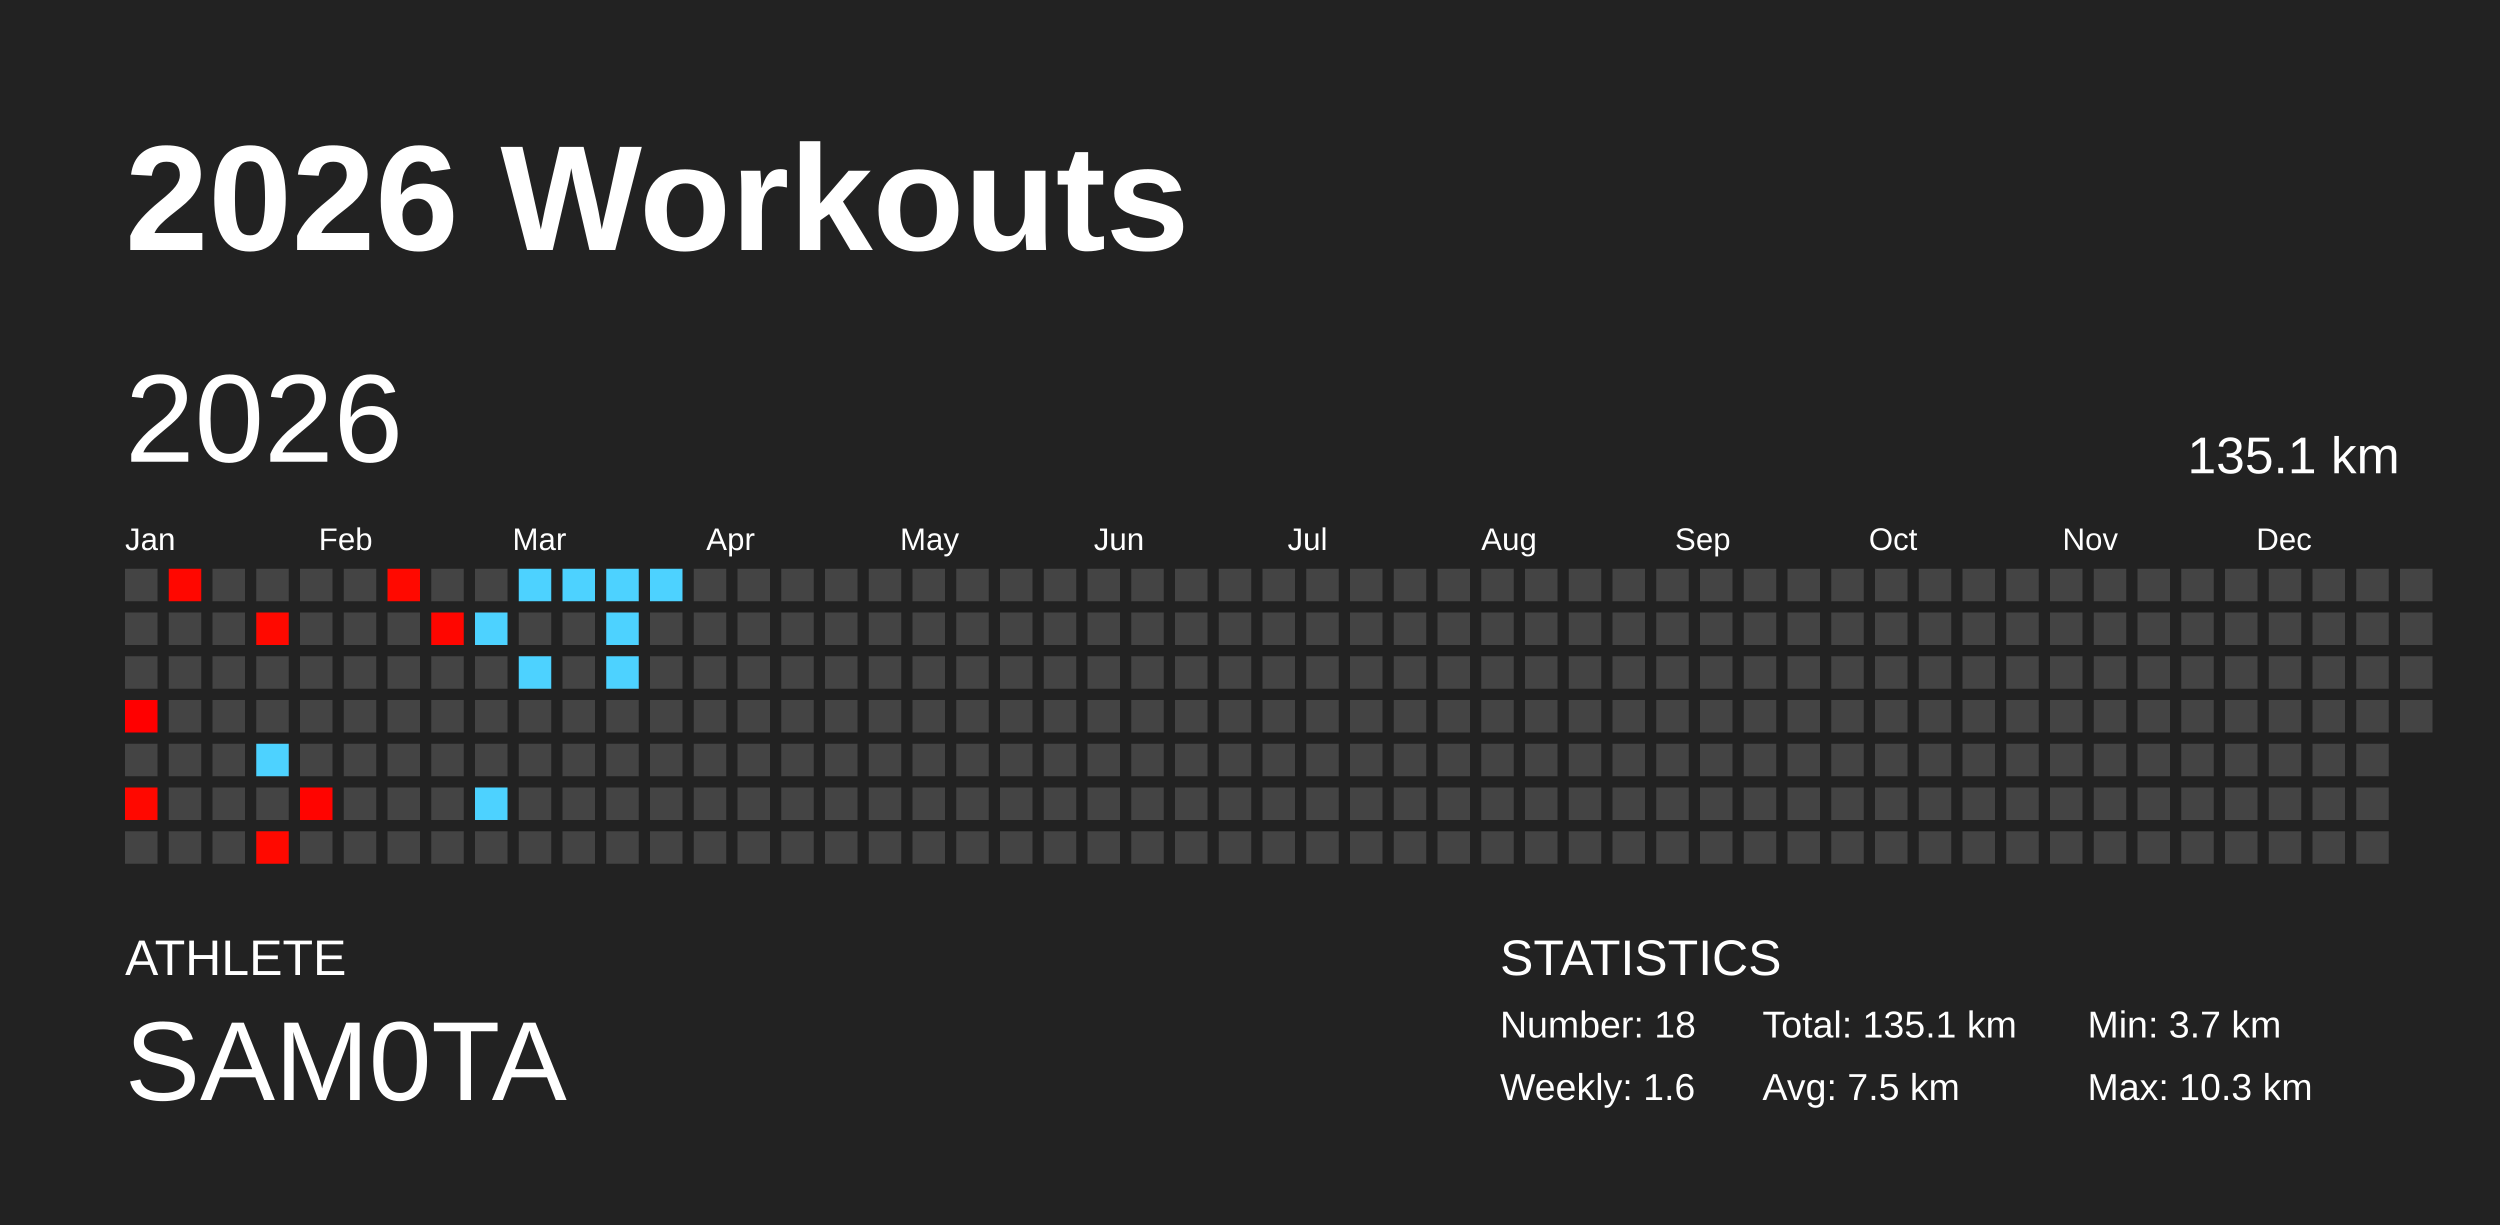
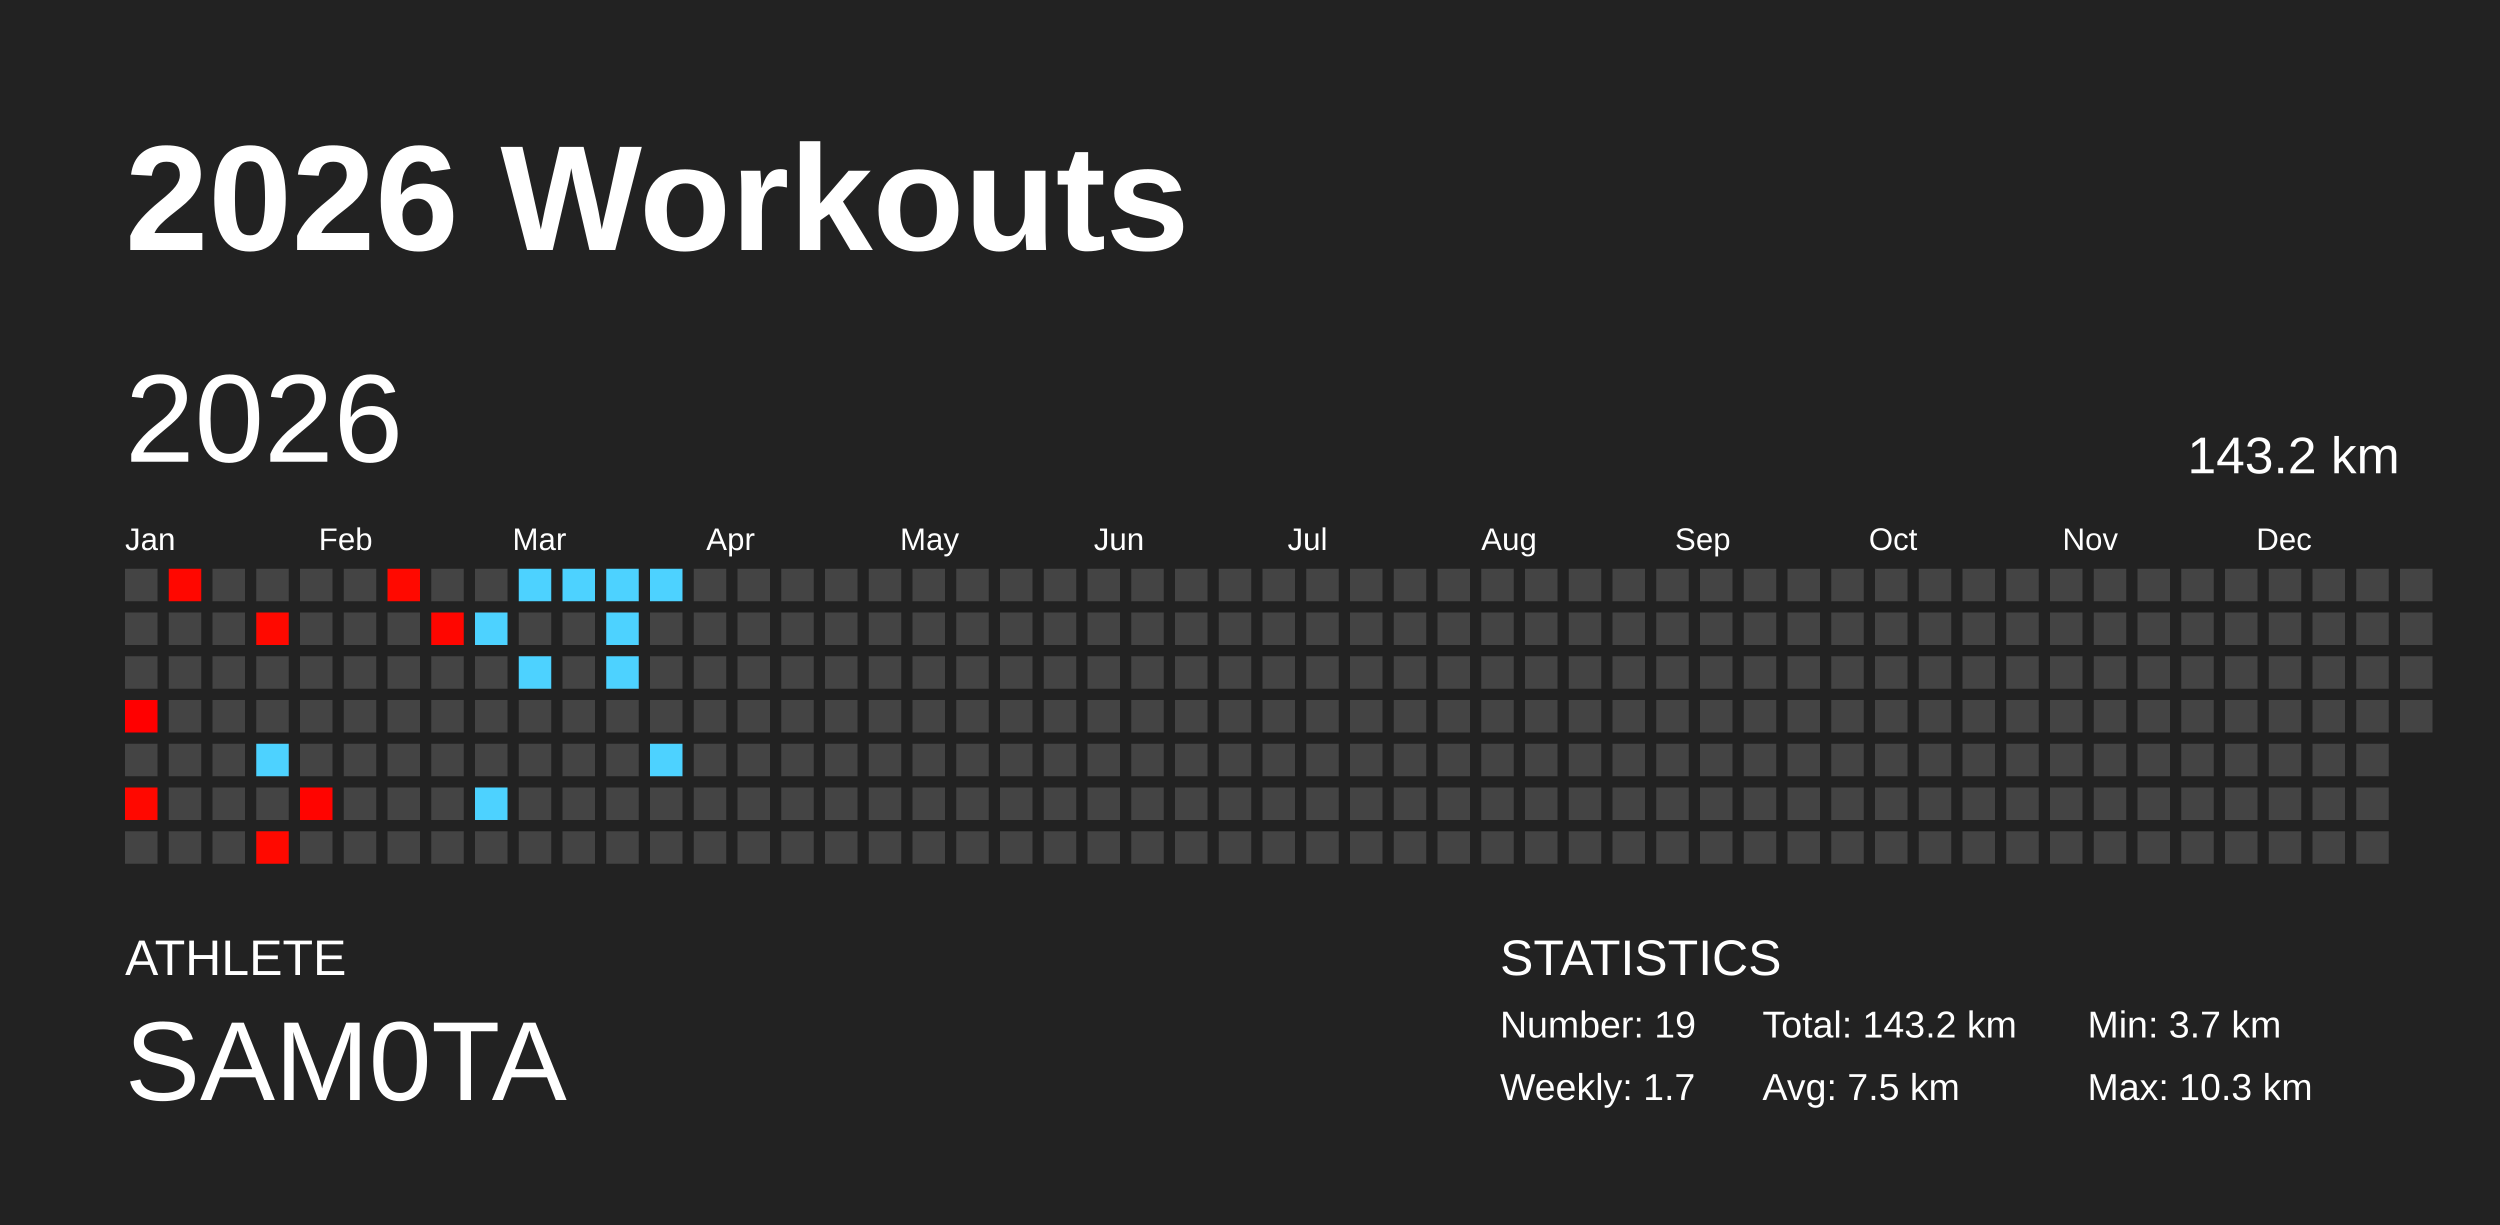
<svg xmlns="http://www.w3.org/2000/svg" baseProfile="full" height="98mm" version="1.1" viewBox="0,0,200,98" width="200mm">
  <defs />
  <rect fill="#222222" height="98" width="200" x="0" y="0" />
  <text fill="#FFFFFF" style="font-size:12px; font-family:Arial; font-weight:bold;" x="10" y="20">2026 Workouts</text>
  <text fill="#FFFFFF" style="font-size:4px; font-family:Arial" x="10" y="78">ATHLETE</text>
  <text fill="#FFFFFF" style="font-size:9px; font-family:Arial" x="10" y="88">SAM0TA</text>
  <text fill="#FFFFFF" style="font-size:4px; font-family:Arial" x="120" y="78">STATISTICS</text>
-   <text fill="#FFFFFF" style="font-size:3px; font-family:Arial" x="120" y="83">Number: 18</text>
-   <text fill="#FFFFFF" style="font-size:3px; font-family:Arial" x="120" y="88">Weekly: 1.6</text>
-   <text fill="#FFFFFF" style="font-size:3px; font-family:Arial" x="141" y="83">Total: 135.1 km</text>
+   <text fill="#FFFFFF" style="font-size:3px; font-family:Arial" x="120" y="83">Number: 19</text>
+   <text fill="#FFFFFF" style="font-size:3px; font-family:Arial" x="120" y="88">Weekly: 1.7</text>
+   <text fill="#FFFFFF" style="font-size:3px; font-family:Arial" x="141" y="83">Total: 143.2 km</text>
  <text fill="#FFFFFF" style="font-size:3px; font-family:Arial" x="141" y="88">Avg: 7.5 km</text>
  <text fill="#FFFFFF" style="font-size:3px; font-family:Arial" x="167" y="83">Min: 3.7 km</text>
  <text fill="#FFFFFF" style="font-size:3px; font-family:Arial" x="167" y="88">Max: 10.3 km</text>
  <text dominant-baseline="hanging" fill="#FFFFFF" style="font-size:10.0px; font-family:Arial;" x="10" y="30">2026</text>
-   <text dominant-baseline="hanging" fill="#FFFFFF" style="font-size:4.125px; font-family:Arial;" x="175" y="35">135.1 km</text>
+   <text dominant-baseline="hanging" fill="#FFFFFF" style="font-size:4.125px; font-family:Arial;" x="175" y="35">143.2 km</text>
  <text fill="#FFFFFF" style="font-size:2.5px; font-family:Arial" x="10.0" y="44">Jan</text>
  <text fill="#FFFFFF" style="font-size:2.5px; font-family:Arial" x="25.5" y="44">Feb</text>
  <text fill="#FFFFFF" style="font-size:2.5px; font-family:Arial" x="41.0" y="44">Mar</text>
  <text fill="#FFFFFF" style="font-size:2.5px; font-family:Arial" x="56.5" y="44">Apr</text>
  <text fill="#FFFFFF" style="font-size:2.5px; font-family:Arial" x="72.0" y="44">May</text>
  <text fill="#FFFFFF" style="font-size:2.5px; font-family:Arial" x="87.5" y="44">Jun</text>
  <text fill="#FFFFFF" style="font-size:2.5px; font-family:Arial" x="103.0" y="44">Jul</text>
  <text fill="#FFFFFF" style="font-size:2.5px; font-family:Arial" x="118.5" y="44">Aug</text>
  <text fill="#FFFFFF" style="font-size:2.5px; font-family:Arial" x="134.0" y="44">Sep</text>
  <text fill="#FFFFFF" style="font-size:2.5px; font-family:Arial" x="149.5" y="44">Oct</text>
  <text fill="#FFFFFF" style="font-size:2.5px; font-family:Arial" x="165.0" y="44">Nov</text>
  <text fill="#FFFFFF" style="font-size:2.5px; font-family:Arial" x="180.5" y="44">Dec</text>
  <rect fill="#444444" height="2.6" width="2.6" x="10.0" y="45.5" />
  <rect fill="#444444" height="2.6" width="2.6" x="10.0" y="49.0" />
  <rect fill="#444444" height="2.6" width="2.6" x="10.0" y="52.5" />
  <rect fill="#ff0000" height="2.6" width="2.6" x="10.0" y="56.0" />
  <rect fill="#444444" height="2.6" width="2.6" x="10.0" y="59.5" />
  <rect fill="#ff0800" height="2.6" width="2.6" x="10.0" y="63.0" />
  <rect fill="#444444" height="2.6" width="2.6" x="10.0" y="66.5" />
  <rect fill="#ff0700" height="2.6" width="2.6" x="13.5" y="45.5" />
  <rect fill="#444444" height="2.6" width="2.6" x="13.5" y="49.0" />
  <rect fill="#444444" height="2.6" width="2.6" x="13.5" y="52.5" />
  <rect fill="#444444" height="2.6" width="2.6" x="13.5" y="56.0" />
  <rect fill="#444444" height="2.6" width="2.6" x="13.5" y="59.5" />
  <rect fill="#444444" height="2.6" width="2.6" x="13.5" y="63.0" />
  <rect fill="#444444" height="2.6" width="2.6" x="13.5" y="66.5" />
  <rect fill="#444444" height="2.6" width="2.6" x="17.0" y="45.5" />
  <rect fill="#444444" height="2.6" width="2.6" x="17.0" y="49.0" />
  <rect fill="#444444" height="2.6" width="2.6" x="17.0" y="52.5" />
  <rect fill="#444444" height="2.6" width="2.6" x="17.0" y="56.0" />
  <rect fill="#444444" height="2.6" width="2.6" x="17.0" y="59.5" />
  <rect fill="#444444" height="2.6" width="2.6" x="17.0" y="63.0" />
  <rect fill="#444444" height="2.6" width="2.6" x="17.0" y="66.5" />
  <rect fill="#444444" height="2.6" width="2.6" x="20.5" y="45.5" />
  <rect fill="#ff0900" height="2.6" width="2.6" x="20.5" y="49.0" />
  <rect fill="#444444" height="2.6" width="2.6" x="20.5" y="52.5" />
  <rect fill="#444444" height="2.6" width="2.6" x="20.5" y="56.0" />
  <rect fill="#4dd2ff" height="2.6" width="2.6" x="20.5" y="59.5" />
  <rect fill="#444444" height="2.6" width="2.6" x="20.5" y="63.0" />
  <rect fill="#ff0900" height="2.6" width="2.6" x="20.5" y="66.5" />
  <rect fill="#444444" height="2.6" width="2.6" x="24.0" y="45.5" />
  <rect fill="#444444" height="2.6" width="2.6" x="24.0" y="49.0" />
  <rect fill="#444444" height="2.6" width="2.6" x="24.0" y="52.5" />
  <rect fill="#444444" height="2.6" width="2.6" x="24.0" y="56.0" />
  <rect fill="#444444" height="2.6" width="2.6" x="24.0" y="59.5" />
  <rect fill="#ff0400" height="2.6" width="2.6" x="24.0" y="63.0" />
  <rect fill="#444444" height="2.6" width="2.6" x="24.0" y="66.5" />
  <rect fill="#444444" height="2.6" width="2.6" x="27.5" y="45.5" />
  <rect fill="#444444" height="2.6" width="2.6" x="27.5" y="49.0" />
  <rect fill="#444444" height="2.6" width="2.6" x="27.5" y="52.5" />
  <rect fill="#444444" height="2.6" width="2.6" x="27.5" y="56.0" />
  <rect fill="#444444" height="2.6" width="2.6" x="27.5" y="59.5" />
  <rect fill="#444444" height="2.6" width="2.6" x="27.5" y="63.0" />
  <rect fill="#444444" height="2.6" width="2.6" x="27.5" y="66.5" />
  <rect fill="#ff0900" height="2.6" width="2.6" x="31.0" y="45.5" />
  <rect fill="#444444" height="2.6" width="2.6" x="31.0" y="49.0" />
  <rect fill="#444444" height="2.6" width="2.6" x="31.0" y="52.5" />
  <rect fill="#444444" height="2.6" width="2.6" x="31.0" y="56.0" />
  <rect fill="#444444" height="2.6" width="2.6" x="31.0" y="59.5" />
  <rect fill="#444444" height="2.6" width="2.6" x="31.0" y="63.0" />
  <rect fill="#444444" height="2.6" width="2.6" x="31.0" y="66.5" />
  <rect fill="#444444" height="2.6" width="2.6" x="34.5" y="45.5" />
  <rect fill="#ff0600" height="2.6" width="2.6" x="34.5" y="49.0" />
  <rect fill="#444444" height="2.6" width="2.6" x="34.5" y="52.5" />
  <rect fill="#444444" height="2.6" width="2.6" x="34.5" y="56.0" />
  <rect fill="#444444" height="2.6" width="2.6" x="34.5" y="59.5" />
  <rect fill="#444444" height="2.6" width="2.6" x="34.5" y="63.0" />
  <rect fill="#444444" height="2.6" width="2.6" x="34.5" y="66.5" />
  <rect fill="#444444" height="2.6" width="2.6" x="38.0" y="45.5" />
  <rect fill="#4dd2ff" height="2.6" width="2.6" x="38.0" y="49.0" />
  <rect fill="#444444" height="2.6" width="2.6" x="38.0" y="52.5" />
  <rect fill="#444444" height="2.6" width="2.6" x="38.0" y="56.0" />
  <rect fill="#444444" height="2.6" width="2.6" x="38.0" y="59.5" />
  <rect fill="#4dd2ff" height="2.6" width="2.6" x="38.0" y="63.0" />
  <rect fill="#444444" height="2.6" width="2.6" x="38.0" y="66.5" />
  <rect fill="#4dd2ff" height="2.6" width="2.6" x="41.5" y="45.5" />
  <rect fill="#444444" height="2.6" width="2.6" x="41.5" y="49.0" />
  <rect fill="#4dd2ff" height="2.6" width="2.6" x="41.5" y="52.5" />
  <rect fill="#444444" height="2.6" width="2.6" x="41.5" y="56.0" />
  <rect fill="#444444" height="2.6" width="2.6" x="41.5" y="59.5" />
  <rect fill="#444444" height="2.6" width="2.6" x="41.5" y="63.0" />
  <rect fill="#444444" height="2.6" width="2.6" x="41.5" y="66.5" />
  <rect fill="#4dd2ff" height="2.6" width="2.6" x="45.0" y="45.5" />
  <rect fill="#444444" height="2.6" width="2.6" x="45.0" y="49.0" />
  <rect fill="#444444" height="2.6" width="2.6" x="45.0" y="52.5" />
  <rect fill="#444444" height="2.6" width="2.6" x="45.0" y="56.0" />
  <rect fill="#444444" height="2.6" width="2.6" x="45.0" y="59.5" />
  <rect fill="#444444" height="2.6" width="2.6" x="45.0" y="63.0" />
  <rect fill="#444444" height="2.6" width="2.6" x="45.0" y="66.5" />
  <rect fill="#4dd2ff" height="2.6" width="2.6" x="48.5" y="45.5" />
  <rect fill="#4dd2ff" height="2.6" width="2.6" x="48.5" y="49.0" />
  <rect fill="#4dd2ff" height="2.6" width="2.6" x="48.5" y="52.5" />
  <rect fill="#444444" height="2.6" width="2.6" x="48.5" y="56.0" />
  <rect fill="#444444" height="2.6" width="2.6" x="48.5" y="59.5" />
  <rect fill="#444444" height="2.6" width="2.6" x="48.5" y="63.0" />
  <rect fill="#444444" height="2.6" width="2.6" x="48.5" y="66.5" />
  <rect fill="#4dd2ff" height="2.6" width="2.6" x="52.0" y="45.5" />
  <rect fill="#444444" height="2.6" width="2.6" x="52.0" y="49.0" />
  <rect fill="#444444" height="2.6" width="2.6" x="52.0" y="52.5" />
  <rect fill="#444444" height="2.6" width="2.6" x="52.0" y="56.0" />
-   <rect fill="#444444" height="2.6" width="2.6" x="52.0" y="59.5" />
+   <rect fill="#4dd2ff" height="2.6" width="2.6" x="52.0" y="59.5" />
  <rect fill="#444444" height="2.6" width="2.6" x="52.0" y="63.0" />
  <rect fill="#444444" height="2.6" width="2.6" x="52.0" y="66.5" />
  <rect fill="#444444" height="2.6" width="2.6" x="55.5" y="45.5" />
  <rect fill="#444444" height="2.6" width="2.6" x="55.5" y="49.0" />
  <rect fill="#444444" height="2.6" width="2.6" x="55.5" y="52.5" />
  <rect fill="#444444" height="2.6" width="2.6" x="55.5" y="56.0" />
  <rect fill="#444444" height="2.6" width="2.6" x="55.5" y="59.5" />
  <rect fill="#444444" height="2.6" width="2.6" x="55.5" y="63.0" />
  <rect fill="#444444" height="2.6" width="2.6" x="55.5" y="66.5" />
  <rect fill="#444444" height="2.6" width="2.6" x="59.0" y="45.5" />
  <rect fill="#444444" height="2.6" width="2.6" x="59.0" y="49.0" />
  <rect fill="#444444" height="2.6" width="2.6" x="59.0" y="52.5" />
  <rect fill="#444444" height="2.6" width="2.6" x="59.0" y="56.0" />
  <rect fill="#444444" height="2.6" width="2.6" x="59.0" y="59.5" />
  <rect fill="#444444" height="2.6" width="2.6" x="59.0" y="63.0" />
  <rect fill="#444444" height="2.6" width="2.6" x="59.0" y="66.5" />
  <rect fill="#444444" height="2.6" width="2.6" x="62.5" y="45.5" />
  <rect fill="#444444" height="2.6" width="2.6" x="62.5" y="49.0" />
  <rect fill="#444444" height="2.6" width="2.6" x="62.5" y="52.5" />
  <rect fill="#444444" height="2.6" width="2.6" x="62.5" y="56.0" />
  <rect fill="#444444" height="2.6" width="2.6" x="62.5" y="59.5" />
  <rect fill="#444444" height="2.6" width="2.6" x="62.5" y="63.0" />
  <rect fill="#444444" height="2.6" width="2.6" x="62.5" y="66.5" />
  <rect fill="#444444" height="2.6" width="2.6" x="66.0" y="45.5" />
  <rect fill="#444444" height="2.6" width="2.6" x="66.0" y="49.0" />
  <rect fill="#444444" height="2.6" width="2.6" x="66.0" y="52.5" />
  <rect fill="#444444" height="2.6" width="2.6" x="66.0" y="56.0" />
  <rect fill="#444444" height="2.6" width="2.6" x="66.0" y="59.5" />
  <rect fill="#444444" height="2.6" width="2.6" x="66.0" y="63.0" />
  <rect fill="#444444" height="2.6" width="2.6" x="66.0" y="66.5" />
  <rect fill="#444444" height="2.6" width="2.6" x="69.5" y="45.5" />
  <rect fill="#444444" height="2.6" width="2.6" x="69.5" y="49.0" />
  <rect fill="#444444" height="2.6" width="2.6" x="69.5" y="52.5" />
  <rect fill="#444444" height="2.6" width="2.6" x="69.5" y="56.0" />
  <rect fill="#444444" height="2.6" width="2.6" x="69.5" y="59.5" />
  <rect fill="#444444" height="2.6" width="2.6" x="69.5" y="63.0" />
  <rect fill="#444444" height="2.6" width="2.6" x="69.5" y="66.5" />
  <rect fill="#444444" height="2.6" width="2.6" x="73.0" y="45.5" />
  <rect fill="#444444" height="2.6" width="2.6" x="73.0" y="49.0" />
  <rect fill="#444444" height="2.6" width="2.6" x="73.0" y="52.5" />
  <rect fill="#444444" height="2.6" width="2.6" x="73.0" y="56.0" />
  <rect fill="#444444" height="2.6" width="2.6" x="73.0" y="59.5" />
  <rect fill="#444444" height="2.6" width="2.6" x="73.0" y="63.0" />
  <rect fill="#444444" height="2.6" width="2.6" x="73.0" y="66.5" />
  <rect fill="#444444" height="2.6" width="2.6" x="76.5" y="45.5" />
  <rect fill="#444444" height="2.6" width="2.6" x="76.5" y="49.0" />
  <rect fill="#444444" height="2.6" width="2.6" x="76.5" y="52.5" />
  <rect fill="#444444" height="2.6" width="2.6" x="76.5" y="56.0" />
  <rect fill="#444444" height="2.6" width="2.6" x="76.5" y="59.5" />
  <rect fill="#444444" height="2.6" width="2.6" x="76.5" y="63.0" />
  <rect fill="#444444" height="2.6" width="2.6" x="76.5" y="66.5" />
  <rect fill="#444444" height="2.6" width="2.6" x="80.0" y="45.5" />
  <rect fill="#444444" height="2.6" width="2.6" x="80.0" y="49.0" />
  <rect fill="#444444" height="2.6" width="2.6" x="80.0" y="52.5" />
  <rect fill="#444444" height="2.6" width="2.6" x="80.0" y="56.0" />
  <rect fill="#444444" height="2.6" width="2.6" x="80.0" y="59.5" />
  <rect fill="#444444" height="2.6" width="2.6" x="80.0" y="63.0" />
  <rect fill="#444444" height="2.6" width="2.6" x="80.0" y="66.5" />
  <rect fill="#444444" height="2.6" width="2.6" x="83.5" y="45.5" />
  <rect fill="#444444" height="2.6" width="2.6" x="83.5" y="49.0" />
  <rect fill="#444444" height="2.6" width="2.6" x="83.5" y="52.5" />
  <rect fill="#444444" height="2.6" width="2.6" x="83.5" y="56.0" />
  <rect fill="#444444" height="2.6" width="2.6" x="83.5" y="59.5" />
  <rect fill="#444444" height="2.6" width="2.6" x="83.5" y="63.0" />
  <rect fill="#444444" height="2.6" width="2.6" x="83.5" y="66.5" />
  <rect fill="#444444" height="2.6" width="2.6" x="87.0" y="45.5" />
  <rect fill="#444444" height="2.6" width="2.6" x="87.0" y="49.0" />
  <rect fill="#444444" height="2.6" width="2.6" x="87.0" y="52.5" />
  <rect fill="#444444" height="2.6" width="2.6" x="87.0" y="56.0" />
  <rect fill="#444444" height="2.6" width="2.6" x="87.0" y="59.5" />
  <rect fill="#444444" height="2.6" width="2.6" x="87.0" y="63.0" />
  <rect fill="#444444" height="2.6" width="2.6" x="87.0" y="66.5" />
  <rect fill="#444444" height="2.6" width="2.6" x="90.5" y="45.5" />
  <rect fill="#444444" height="2.6" width="2.6" x="90.5" y="49.0" />
  <rect fill="#444444" height="2.6" width="2.6" x="90.5" y="52.5" />
  <rect fill="#444444" height="2.6" width="2.6" x="90.5" y="56.0" />
  <rect fill="#444444" height="2.6" width="2.6" x="90.5" y="59.5" />
  <rect fill="#444444" height="2.6" width="2.6" x="90.5" y="63.0" />
  <rect fill="#444444" height="2.6" width="2.6" x="90.5" y="66.5" />
  <rect fill="#444444" height="2.6" width="2.6" x="94.0" y="45.5" />
  <rect fill="#444444" height="2.6" width="2.6" x="94.0" y="49.0" />
  <rect fill="#444444" height="2.6" width="2.6" x="94.0" y="52.5" />
  <rect fill="#444444" height="2.6" width="2.6" x="94.0" y="56.0" />
  <rect fill="#444444" height="2.6" width="2.6" x="94.0" y="59.5" />
  <rect fill="#444444" height="2.6" width="2.6" x="94.0" y="63.0" />
  <rect fill="#444444" height="2.6" width="2.6" x="94.0" y="66.5" />
  <rect fill="#444444" height="2.6" width="2.6" x="97.5" y="45.5" />
  <rect fill="#444444" height="2.6" width="2.6" x="97.5" y="49.0" />
  <rect fill="#444444" height="2.6" width="2.6" x="97.5" y="52.5" />
  <rect fill="#444444" height="2.6" width="2.6" x="97.5" y="56.0" />
  <rect fill="#444444" height="2.6" width="2.6" x="97.5" y="59.5" />
  <rect fill="#444444" height="2.6" width="2.6" x="97.5" y="63.0" />
  <rect fill="#444444" height="2.6" width="2.6" x="97.5" y="66.5" />
  <rect fill="#444444" height="2.6" width="2.6" x="101.0" y="45.5" />
  <rect fill="#444444" height="2.6" width="2.6" x="101.0" y="49.0" />
  <rect fill="#444444" height="2.6" width="2.6" x="101.0" y="52.5" />
  <rect fill="#444444" height="2.6" width="2.6" x="101.0" y="56.0" />
  <rect fill="#444444" height="2.6" width="2.6" x="101.0" y="59.5" />
  <rect fill="#444444" height="2.6" width="2.6" x="101.0" y="63.0" />
  <rect fill="#444444" height="2.6" width="2.6" x="101.0" y="66.5" />
  <rect fill="#444444" height="2.6" width="2.6" x="104.5" y="45.5" />
  <rect fill="#444444" height="2.6" width="2.6" x="104.5" y="49.0" />
  <rect fill="#444444" height="2.6" width="2.6" x="104.5" y="52.5" />
  <rect fill="#444444" height="2.6" width="2.6" x="104.5" y="56.0" />
  <rect fill="#444444" height="2.6" width="2.6" x="104.5" y="59.5" />
  <rect fill="#444444" height="2.6" width="2.6" x="104.5" y="63.0" />
  <rect fill="#444444" height="2.6" width="2.6" x="104.5" y="66.5" />
  <rect fill="#444444" height="2.6" width="2.6" x="108.0" y="45.5" />
  <rect fill="#444444" height="2.6" width="2.6" x="108.0" y="49.0" />
  <rect fill="#444444" height="2.6" width="2.6" x="108.0" y="52.5" />
  <rect fill="#444444" height="2.6" width="2.6" x="108.0" y="56.0" />
  <rect fill="#444444" height="2.6" width="2.6" x="108.0" y="59.5" />
  <rect fill="#444444" height="2.6" width="2.6" x="108.0" y="63.0" />
  <rect fill="#444444" height="2.6" width="2.6" x="108.0" y="66.5" />
  <rect fill="#444444" height="2.6" width="2.6" x="111.5" y="45.5" />
  <rect fill="#444444" height="2.6" width="2.6" x="111.5" y="49.0" />
  <rect fill="#444444" height="2.6" width="2.6" x="111.5" y="52.5" />
  <rect fill="#444444" height="2.6" width="2.6" x="111.5" y="56.0" />
  <rect fill="#444444" height="2.6" width="2.6" x="111.5" y="59.5" />
  <rect fill="#444444" height="2.6" width="2.6" x="111.5" y="63.0" />
  <rect fill="#444444" height="2.6" width="2.6" x="111.5" y="66.5" />
  <rect fill="#444444" height="2.6" width="2.6" x="115.0" y="45.5" />
  <rect fill="#444444" height="2.6" width="2.6" x="115.0" y="49.0" />
  <rect fill="#444444" height="2.6" width="2.6" x="115.0" y="52.5" />
  <rect fill="#444444" height="2.6" width="2.6" x="115.0" y="56.0" />
  <rect fill="#444444" height="2.6" width="2.6" x="115.0" y="59.5" />
  <rect fill="#444444" height="2.6" width="2.6" x="115.0" y="63.0" />
  <rect fill="#444444" height="2.6" width="2.6" x="115.0" y="66.5" />
  <rect fill="#444444" height="2.6" width="2.6" x="118.5" y="45.5" />
  <rect fill="#444444" height="2.6" width="2.6" x="118.5" y="49.0" />
  <rect fill="#444444" height="2.6" width="2.6" x="118.5" y="52.5" />
  <rect fill="#444444" height="2.6" width="2.6" x="118.5" y="56.0" />
  <rect fill="#444444" height="2.6" width="2.6" x="118.5" y="59.5" />
  <rect fill="#444444" height="2.6" width="2.6" x="118.5" y="63.0" />
  <rect fill="#444444" height="2.6" width="2.6" x="118.5" y="66.5" />
  <rect fill="#444444" height="2.6" width="2.6" x="122.0" y="45.5" />
  <rect fill="#444444" height="2.6" width="2.6" x="122.0" y="49.0" />
  <rect fill="#444444" height="2.6" width="2.6" x="122.0" y="52.5" />
  <rect fill="#444444" height="2.6" width="2.6" x="122.0" y="56.0" />
  <rect fill="#444444" height="2.6" width="2.6" x="122.0" y="59.5" />
  <rect fill="#444444" height="2.6" width="2.6" x="122.0" y="63.0" />
  <rect fill="#444444" height="2.6" width="2.6" x="122.0" y="66.5" />
  <rect fill="#444444" height="2.6" width="2.6" x="125.5" y="45.5" />
  <rect fill="#444444" height="2.6" width="2.6" x="125.5" y="49.0" />
  <rect fill="#444444" height="2.6" width="2.6" x="125.5" y="52.5" />
  <rect fill="#444444" height="2.6" width="2.6" x="125.5" y="56.0" />
  <rect fill="#444444" height="2.6" width="2.6" x="125.5" y="59.5" />
  <rect fill="#444444" height="2.6" width="2.6" x="125.5" y="63.0" />
  <rect fill="#444444" height="2.6" width="2.6" x="125.5" y="66.5" />
  <rect fill="#444444" height="2.6" width="2.6" x="129.0" y="45.5" />
  <rect fill="#444444" height="2.6" width="2.6" x="129.0" y="49.0" />
  <rect fill="#444444" height="2.6" width="2.6" x="129.0" y="52.5" />
  <rect fill="#444444" height="2.6" width="2.6" x="129.0" y="56.0" />
  <rect fill="#444444" height="2.6" width="2.6" x="129.0" y="59.5" />
  <rect fill="#444444" height="2.6" width="2.6" x="129.0" y="63.0" />
  <rect fill="#444444" height="2.6" width="2.6" x="129.0" y="66.5" />
  <rect fill="#444444" height="2.6" width="2.6" x="132.5" y="45.5" />
  <rect fill="#444444" height="2.6" width="2.6" x="132.5" y="49.0" />
  <rect fill="#444444" height="2.6" width="2.6" x="132.5" y="52.5" />
  <rect fill="#444444" height="2.6" width="2.6" x="132.5" y="56.0" />
  <rect fill="#444444" height="2.6" width="2.6" x="132.5" y="59.5" />
  <rect fill="#444444" height="2.6" width="2.6" x="132.5" y="63.0" />
  <rect fill="#444444" height="2.6" width="2.6" x="132.5" y="66.5" />
  <rect fill="#444444" height="2.6" width="2.6" x="136.0" y="45.5" />
  <rect fill="#444444" height="2.6" width="2.6" x="136.0" y="49.0" />
  <rect fill="#444444" height="2.6" width="2.6" x="136.0" y="52.5" />
  <rect fill="#444444" height="2.6" width="2.6" x="136.0" y="56.0" />
  <rect fill="#444444" height="2.6" width="2.6" x="136.0" y="59.5" />
  <rect fill="#444444" height="2.6" width="2.6" x="136.0" y="63.0" />
  <rect fill="#444444" height="2.6" width="2.6" x="136.0" y="66.5" />
  <rect fill="#444444" height="2.6" width="2.6" x="139.5" y="45.5" />
  <rect fill="#444444" height="2.6" width="2.6" x="139.5" y="49.0" />
  <rect fill="#444444" height="2.6" width="2.6" x="139.5" y="52.5" />
  <rect fill="#444444" height="2.6" width="2.6" x="139.5" y="56.0" />
  <rect fill="#444444" height="2.6" width="2.6" x="139.5" y="59.5" />
  <rect fill="#444444" height="2.6" width="2.6" x="139.5" y="63.0" />
  <rect fill="#444444" height="2.6" width="2.6" x="139.5" y="66.5" />
  <rect fill="#444444" height="2.6" width="2.6" x="143.0" y="45.5" />
  <rect fill="#444444" height="2.6" width="2.6" x="143.0" y="49.0" />
  <rect fill="#444444" height="2.6" width="2.6" x="143.0" y="52.5" />
  <rect fill="#444444" height="2.6" width="2.6" x="143.0" y="56.0" />
  <rect fill="#444444" height="2.6" width="2.6" x="143.0" y="59.5" />
  <rect fill="#444444" height="2.6" width="2.6" x="143.0" y="63.0" />
  <rect fill="#444444" height="2.6" width="2.6" x="143.0" y="66.5" />
  <rect fill="#444444" height="2.6" width="2.6" x="146.5" y="45.5" />
  <rect fill="#444444" height="2.6" width="2.6" x="146.5" y="49.0" />
  <rect fill="#444444" height="2.6" width="2.6" x="146.5" y="52.5" />
  <rect fill="#444444" height="2.6" width="2.6" x="146.5" y="56.0" />
  <rect fill="#444444" height="2.6" width="2.6" x="146.5" y="59.5" />
  <rect fill="#444444" height="2.6" width="2.6" x="146.5" y="63.0" />
  <rect fill="#444444" height="2.6" width="2.6" x="146.5" y="66.5" />
  <rect fill="#444444" height="2.6" width="2.6" x="150.0" y="45.5" />
  <rect fill="#444444" height="2.6" width="2.6" x="150.0" y="49.0" />
  <rect fill="#444444" height="2.6" width="2.6" x="150.0" y="52.5" />
  <rect fill="#444444" height="2.6" width="2.6" x="150.0" y="56.0" />
  <rect fill="#444444" height="2.6" width="2.6" x="150.0" y="59.5" />
  <rect fill="#444444" height="2.6" width="2.6" x="150.0" y="63.0" />
  <rect fill="#444444" height="2.6" width="2.6" x="150.0" y="66.5" />
  <rect fill="#444444" height="2.6" width="2.6" x="153.5" y="45.5" />
  <rect fill="#444444" height="2.6" width="2.6" x="153.5" y="49.0" />
  <rect fill="#444444" height="2.6" width="2.6" x="153.5" y="52.5" />
  <rect fill="#444444" height="2.6" width="2.6" x="153.5" y="56.0" />
  <rect fill="#444444" height="2.6" width="2.6" x="153.5" y="59.5" />
  <rect fill="#444444" height="2.6" width="2.6" x="153.5" y="63.0" />
  <rect fill="#444444" height="2.6" width="2.6" x="153.5" y="66.5" />
  <rect fill="#444444" height="2.6" width="2.6" x="157.0" y="45.5" />
  <rect fill="#444444" height="2.6" width="2.6" x="157.0" y="49.0" />
  <rect fill="#444444" height="2.6" width="2.6" x="157.0" y="52.5" />
  <rect fill="#444444" height="2.6" width="2.6" x="157.0" y="56.0" />
  <rect fill="#444444" height="2.6" width="2.6" x="157.0" y="59.5" />
  <rect fill="#444444" height="2.6" width="2.6" x="157.0" y="63.0" />
  <rect fill="#444444" height="2.6" width="2.6" x="157.0" y="66.5" />
  <rect fill="#444444" height="2.6" width="2.6" x="160.5" y="45.5" />
  <rect fill="#444444" height="2.6" width="2.6" x="160.5" y="49.0" />
  <rect fill="#444444" height="2.6" width="2.6" x="160.5" y="52.5" />
  <rect fill="#444444" height="2.6" width="2.6" x="160.5" y="56.0" />
  <rect fill="#444444" height="2.6" width="2.6" x="160.5" y="59.5" />
  <rect fill="#444444" height="2.6" width="2.6" x="160.5" y="63.0" />
  <rect fill="#444444" height="2.6" width="2.6" x="160.5" y="66.5" />
  <rect fill="#444444" height="2.6" width="2.6" x="164.0" y="45.5" />
  <rect fill="#444444" height="2.6" width="2.6" x="164.0" y="49.0" />
  <rect fill="#444444" height="2.6" width="2.6" x="164.0" y="52.5" />
  <rect fill="#444444" height="2.6" width="2.6" x="164.0" y="56.0" />
  <rect fill="#444444" height="2.6" width="2.6" x="164.0" y="59.5" />
  <rect fill="#444444" height="2.6" width="2.6" x="164.0" y="63.0" />
  <rect fill="#444444" height="2.6" width="2.6" x="164.0" y="66.5" />
  <rect fill="#444444" height="2.6" width="2.6" x="167.5" y="45.5" />
  <rect fill="#444444" height="2.6" width="2.6" x="167.5" y="49.0" />
  <rect fill="#444444" height="2.6" width="2.6" x="167.5" y="52.5" />
  <rect fill="#444444" height="2.6" width="2.6" x="167.5" y="56.0" />
  <rect fill="#444444" height="2.6" width="2.6" x="167.5" y="59.5" />
  <rect fill="#444444" height="2.6" width="2.6" x="167.5" y="63.0" />
  <rect fill="#444444" height="2.6" width="2.6" x="167.5" y="66.5" />
  <rect fill="#444444" height="2.6" width="2.6" x="171.0" y="45.5" />
  <rect fill="#444444" height="2.6" width="2.6" x="171.0" y="49.0" />
  <rect fill="#444444" height="2.6" width="2.6" x="171.0" y="52.5" />
  <rect fill="#444444" height="2.6" width="2.6" x="171.0" y="56.0" />
  <rect fill="#444444" height="2.6" width="2.6" x="171.0" y="59.5" />
  <rect fill="#444444" height="2.6" width="2.6" x="171.0" y="63.0" />
  <rect fill="#444444" height="2.6" width="2.6" x="171.0" y="66.5" />
  <rect fill="#444444" height="2.6" width="2.6" x="174.5" y="45.5" />
  <rect fill="#444444" height="2.6" width="2.6" x="174.5" y="49.0" />
  <rect fill="#444444" height="2.6" width="2.6" x="174.5" y="52.5" />
  <rect fill="#444444" height="2.6" width="2.6" x="174.5" y="56.0" />
  <rect fill="#444444" height="2.6" width="2.6" x="174.5" y="59.5" />
  <rect fill="#444444" height="2.6" width="2.6" x="174.5" y="63.0" />
  <rect fill="#444444" height="2.6" width="2.6" x="174.5" y="66.5" />
  <rect fill="#444444" height="2.6" width="2.6" x="178.0" y="45.5" />
  <rect fill="#444444" height="2.6" width="2.6" x="178.0" y="49.0" />
  <rect fill="#444444" height="2.6" width="2.6" x="178.0" y="52.5" />
  <rect fill="#444444" height="2.6" width="2.6" x="178.0" y="56.0" />
  <rect fill="#444444" height="2.6" width="2.6" x="178.0" y="59.5" />
  <rect fill="#444444" height="2.6" width="2.6" x="178.0" y="63.0" />
  <rect fill="#444444" height="2.6" width="2.6" x="178.0" y="66.5" />
  <rect fill="#444444" height="2.6" width="2.6" x="181.5" y="45.5" />
  <rect fill="#444444" height="2.6" width="2.6" x="181.5" y="49.0" />
  <rect fill="#444444" height="2.6" width="2.6" x="181.5" y="52.5" />
  <rect fill="#444444" height="2.6" width="2.6" x="181.5" y="56.0" />
  <rect fill="#444444" height="2.6" width="2.6" x="181.5" y="59.5" />
  <rect fill="#444444" height="2.6" width="2.6" x="181.5" y="63.0" />
  <rect fill="#444444" height="2.6" width="2.6" x="181.5" y="66.5" />
  <rect fill="#444444" height="2.6" width="2.6" x="185.0" y="45.5" />
  <rect fill="#444444" height="2.6" width="2.6" x="185.0" y="49.0" />
  <rect fill="#444444" height="2.6" width="2.6" x="185.0" y="52.5" />
  <rect fill="#444444" height="2.6" width="2.6" x="185.0" y="56.0" />
  <rect fill="#444444" height="2.6" width="2.6" x="185.0" y="59.5" />
  <rect fill="#444444" height="2.6" width="2.6" x="185.0" y="63.0" />
  <rect fill="#444444" height="2.6" width="2.6" x="185.0" y="66.5" />
  <rect fill="#444444" height="2.6" width="2.6" x="188.5" y="45.5" />
  <rect fill="#444444" height="2.6" width="2.6" x="188.5" y="49.0" />
  <rect fill="#444444" height="2.6" width="2.6" x="188.5" y="52.5" />
  <rect fill="#444444" height="2.6" width="2.6" x="188.5" y="56.0" />
  <rect fill="#444444" height="2.6" width="2.6" x="188.5" y="59.5" />
  <rect fill="#444444" height="2.6" width="2.6" x="188.5" y="63.0" />
  <rect fill="#444444" height="2.6" width="2.6" x="188.5" y="66.5" />
  <rect fill="#444444" height="2.6" width="2.6" x="192.0" y="45.5" />
  <rect fill="#444444" height="2.6" width="2.6" x="192.0" y="49.0" />
  <rect fill="#444444" height="2.6" width="2.6" x="192.0" y="52.5" />
  <rect fill="#444444" height="2.6" width="2.6" x="192.0" y="56.0" />
</svg>
